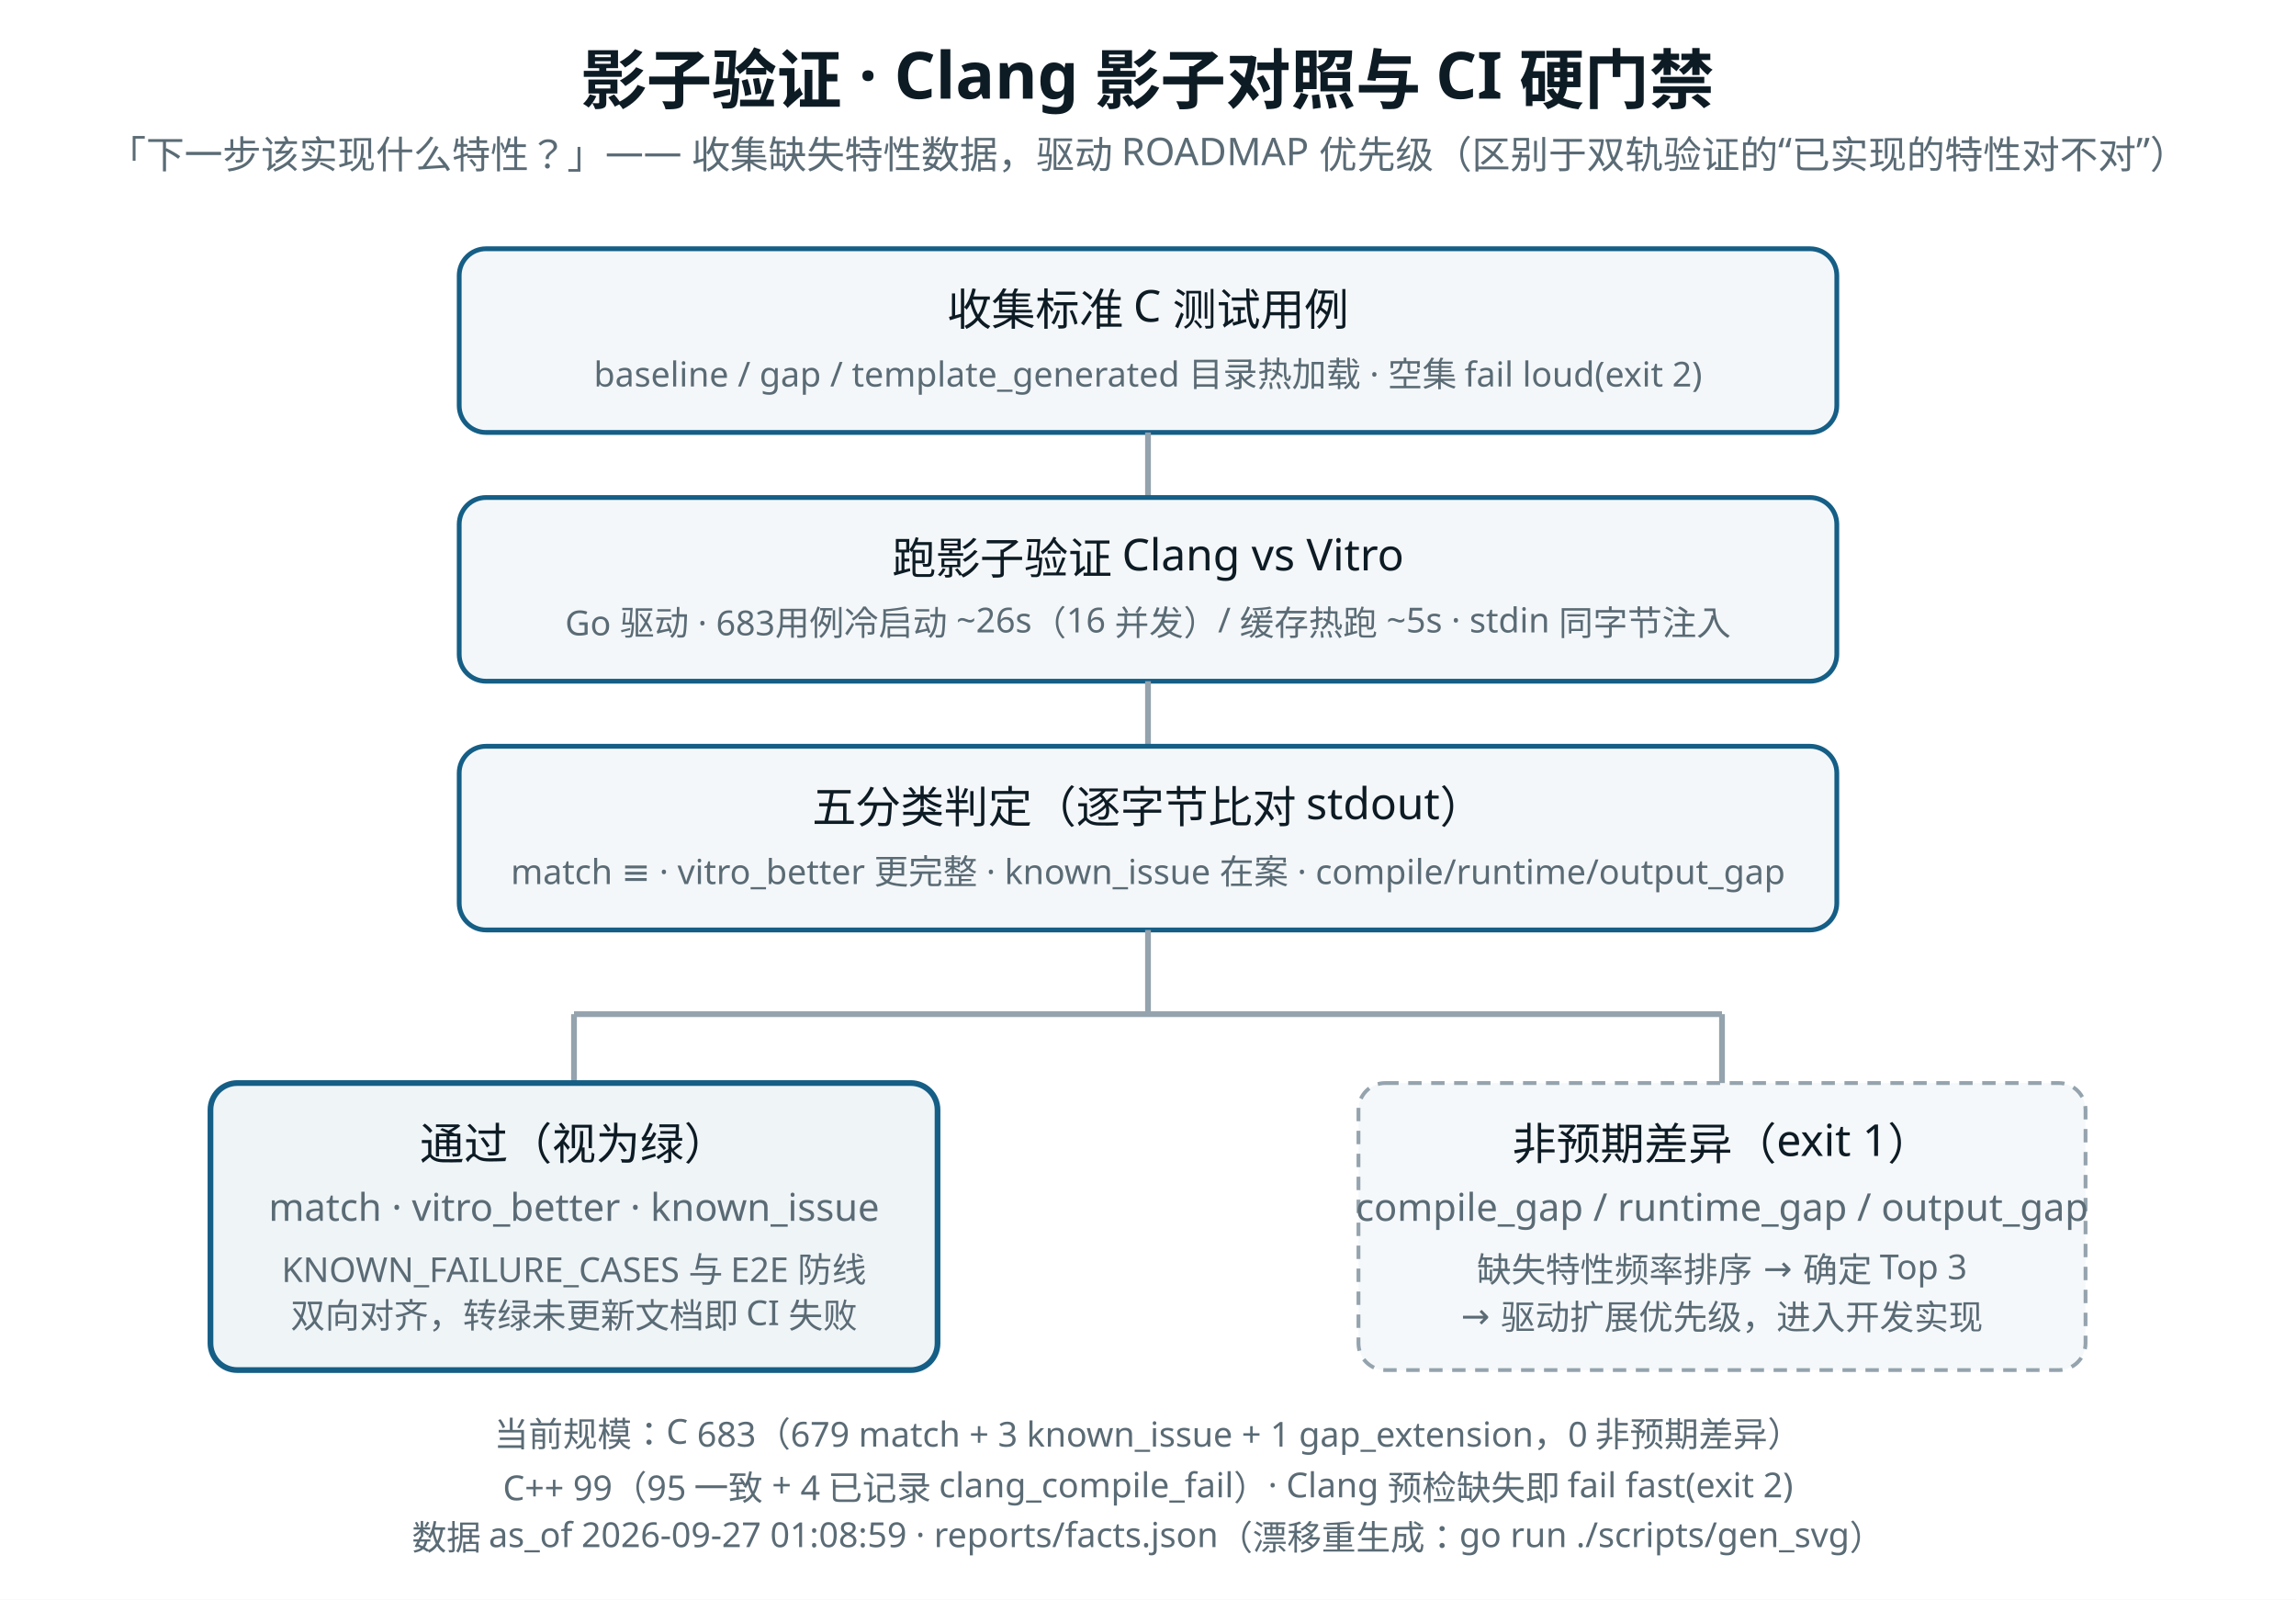
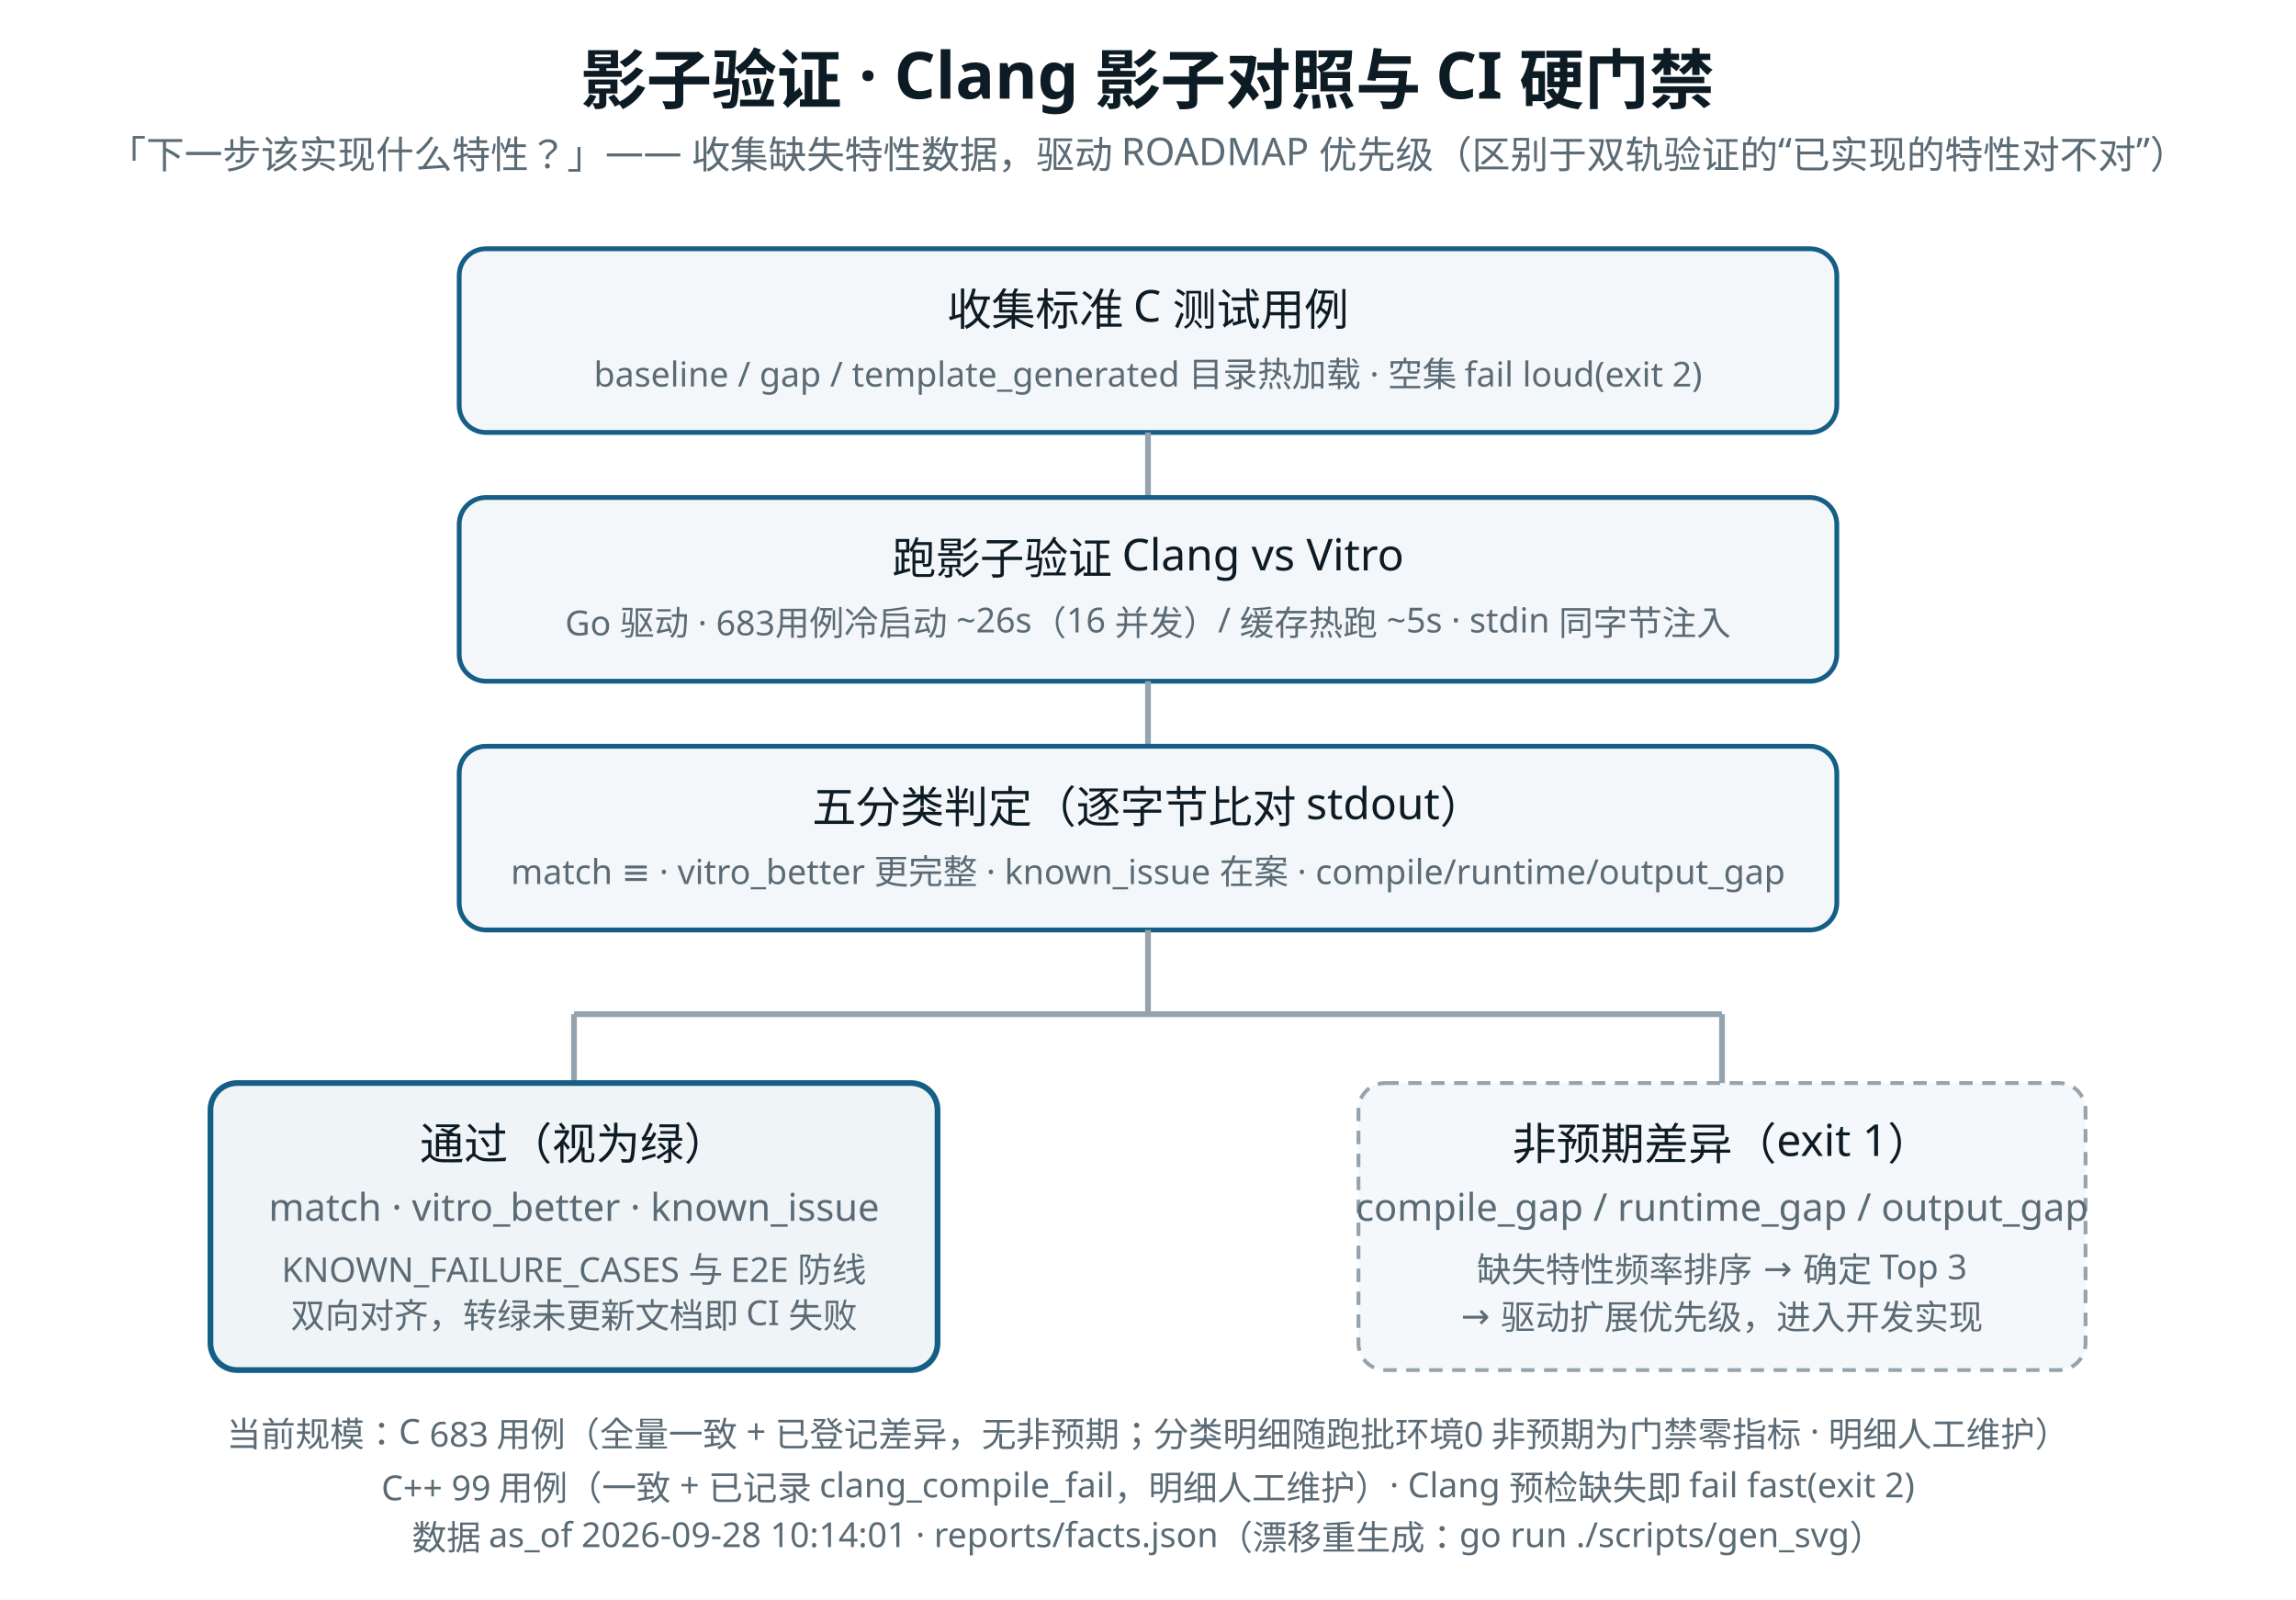
<svg xmlns="http://www.w3.org/2000/svg" viewBox="0 0 1200 836" role="img" aria-label="vitro 影子验证门禁流水线">
  <style>
    .bg     { fill: #FFFFFF; }
    .core   { fill: #155E86; fill-opacity: .07; stroke: #155E86; stroke-width: 3; }
    .card   { fill: #155E86; fill-opacity: .05; stroke: #155E86; stroke-width: 2.5; }
    .cons   { fill: none; stroke: #94A3AD; stroke-width: 2; }
    .warn   { fill: #155E86; fill-opacity: .04; stroke: #94A3AD; stroke-width: 2; stroke-dasharray: 7 5; }
    .plan   { fill: none; stroke: #94A3AD; stroke-width: 1.8; stroke-dasharray: 5 4; }
    .line   { stroke: #94A3AD; stroke-width: 3; fill: none; }
    .edge   { stroke: #94A3AD; stroke-width: 2.5; fill: none; }
    .ahf    { fill: #94A3AD; stroke: none; }
    .tn     { font-family: "Consolas","Cascadia Mono",monospace; font-size: 17px; fill: #155E86; stroke: none; }
    .zone   { fill: #155E86; fill-opacity: .028; stroke: #155E86; stroke-width: 1.6; }
    .tt     { font-family: "Segoe UI","Microsoft YaHei",sans-serif; font-size: 34px; font-weight: 600; fill: #0D1B24; stroke: none; }
    .t      { font-family: "Segoe UI","Microsoft YaHei",sans-serif; font-size: 23px; fill: #0D1B24; stroke: none; }
    .ts     { font-family: "Consolas","Cascadia Mono",monospace; font-size: 21px; fill: #155E86; stroke: none; }
    .tm     { font-family: "Segoe UI","Microsoft YaHei",sans-serif; font-size: 20px; fill: #5A6B75; stroke: none; }
    .tc     { font-family: "Segoe UI","Microsoft YaHei",sans-serif; font-size: 18px; fill: #5A6B75; stroke: none; }
    @media (prefers-color-scheme: dark) {
      .bg   { fill: #0D1B24; }
      .core { stroke: #4FB3E8; fill: #4FB3E8; fill-opacity: .1; }
      .card { stroke: #4FB3E8; fill: #4FB3E8; fill-opacity: .07; }
      .zone { stroke: #4FB3E8; fill: #4FB3E8; fill-opacity: .05; }
      .cons, .warn, .plan { stroke: #5A6B75; }
      .line, .edge { stroke: #5A6B75; }
      .ahf  { fill: #5A6B75; }
      .tt, .t { fill: #E9F1F7; }
      .ts, .tn { fill: #4FB3E8; }
      .tm, .tc { fill: #94A3AD; }
    }
  </style>
  <rect class="bg" width="1200" height="836" />
  <text class="tt" x="600" y="54" text-anchor="middle">影子验证 · Clang 影子对照与 CI 硬门禁</text>
  <text class="tm" x="600" y="88" text-anchor="middle">「下一步该实现什么特性？」—— 收集缺失特性数据，驱动 ROADMAP 优先级（区别于双轨验证的“已实现的特性对不对”）</text>
  <rect class="card" x="240" y="130" width="720" height="96" rx="14" />
  <text class="t" x="600" y="170" text-anchor="middle">收集标准 C 测试用例</text>
  <text class="tc" x="600" y="202" text-anchor="middle">baseline / gap / template_generated 目录热加载 · 空集 fail loud(exit 2)</text>
  <line class="line" x1="600" y1="226" x2="600" y2="260" />
  <rect class="card" x="240" y="260" width="720" height="96" rx="14" />
  <text class="t" x="600" y="300" text-anchor="middle">跑影子验证 Clang vs Vitro</text>
  <text class="tc" x="600" y="332" text-anchor="middle">Go 驱动 · <tspan data-fact="shadow_c_cases">683</tspan>用例冷启动 ~26s（16 并发）/ 缓存热跑 ~5s · stdin 同字节注入</text>
  <line class="line" x1="600" y1="356" x2="600" y2="390" />
  <rect class="card" x="240" y="390" width="720" height="96" rx="14" />
  <text class="t" x="600" y="430" text-anchor="middle">五分类判定（逐字节比对 stdout）</text>
  <text class="tc" x="600" y="462" text-anchor="middle">match ≡ · vitro_better 更完整 · known_issue 在案 · compile/runtime/output_gap</text>
  <line class="line" x1="600" y1="486" x2="600" y2="530" />
  <line class="line" x1="300" y1="530" x2="900" y2="530" />
  <line class="line" x1="300" y1="530" x2="300" y2="566" />
  <line class="line" x1="900" y1="530" x2="900" y2="566" />
  <rect class="core" x="110" y="566" width="380" height="150" rx="14" />
  <text class="t" x="300" y="606" text-anchor="middle">通过（视为绿）</text>
  <text class="tm" x="300" y="638" text-anchor="middle">match · vitro_better · known_issue</text>
  <text class="tc" x="300" y="670" text-anchor="middle">KNOWN_FAILURE_CASES 与 E2E 防线</text>
  <text class="tc" x="300" y="694" text-anchor="middle">双向对齐，转绿未更新文档即 CI 失败</text>
  <rect class="warn" x="710" y="566" width="380" height="150" rx="14" />
  <text class="t" x="900" y="606" text-anchor="middle">非预期差异（exit 1）</text>
  <text class="tm" x="900" y="638" text-anchor="middle">compile_gap / runtime_gap / output_gap</text>
  <text class="tc" x="900" y="670" text-anchor="middle">缺失特性频率排序 → 确定 Top 3</text>
  <text class="tc" x="900" y="694" text-anchor="middle">→ 驱动扩展优先级，进入开发实现</text>
-   <text class="tc" x="600" y="756" text-anchor="middle">当前规模：C <tspan data-fact="shadow_c_cases">683</tspan>（<tspan data-fact="shadow_c_match">679</tspan> match + <tspan data-fact="shadow_c_known_issue">3</tspan> known_issue + <tspan data-fact="shadow_c_gap_extension">1</tspan> gap_extension，<tspan data-fact="shadow_c_gaps">0</tspan> 非预期差异）</text>
-   <text class="tc" x="600" y="784" text-anchor="middle">C++ <tspan data-fact="shadow_cpp_cases">99</tspan>（<tspan data-fact="shadow_cpp_match">95</tspan> 一致 + <tspan data-fact="shadow_cpp_clang_fail">4</tspan> 已记录 clang_compile_fail）· Clang 预检缺失即 fail fast(exit 2)</text>
-   <text class="tc" x="600" y="810" text-anchor="middle">数据 as_of 2026-09-27 01:08:59 · reports/facts.json（漂移重生成：go run ./scripts/gen_svg）</text>
+   <text class="tc" x="600" y="756" text-anchor="middle">当前规模：C <tspan data-fact="shadow_c_cases">683</tspan> 用例（全量一致 + 已登记差异，无非预期；分类明细随跑批环境<tspan data-fact="shadow_c_gaps">0</tspan> 非预期为门禁零指标 · 明细人工维护）</text>
+   <text class="tc" x="600" y="784" text-anchor="middle">C++ <tspan data-fact="shadow_cpp_cases">99</tspan> 用例（一致 + 已记录 clang_compile_fail，明细人工维护）· Clang 预检缺失即 fail fast(exit 2)</text>
+   <text class="tc" x="600" y="810" text-anchor="middle">数据 as_of 2026-09-28 10:14:01 · reports/facts.json（漂移重生成：go run ./scripts/gen_svg）</text>
</svg>
